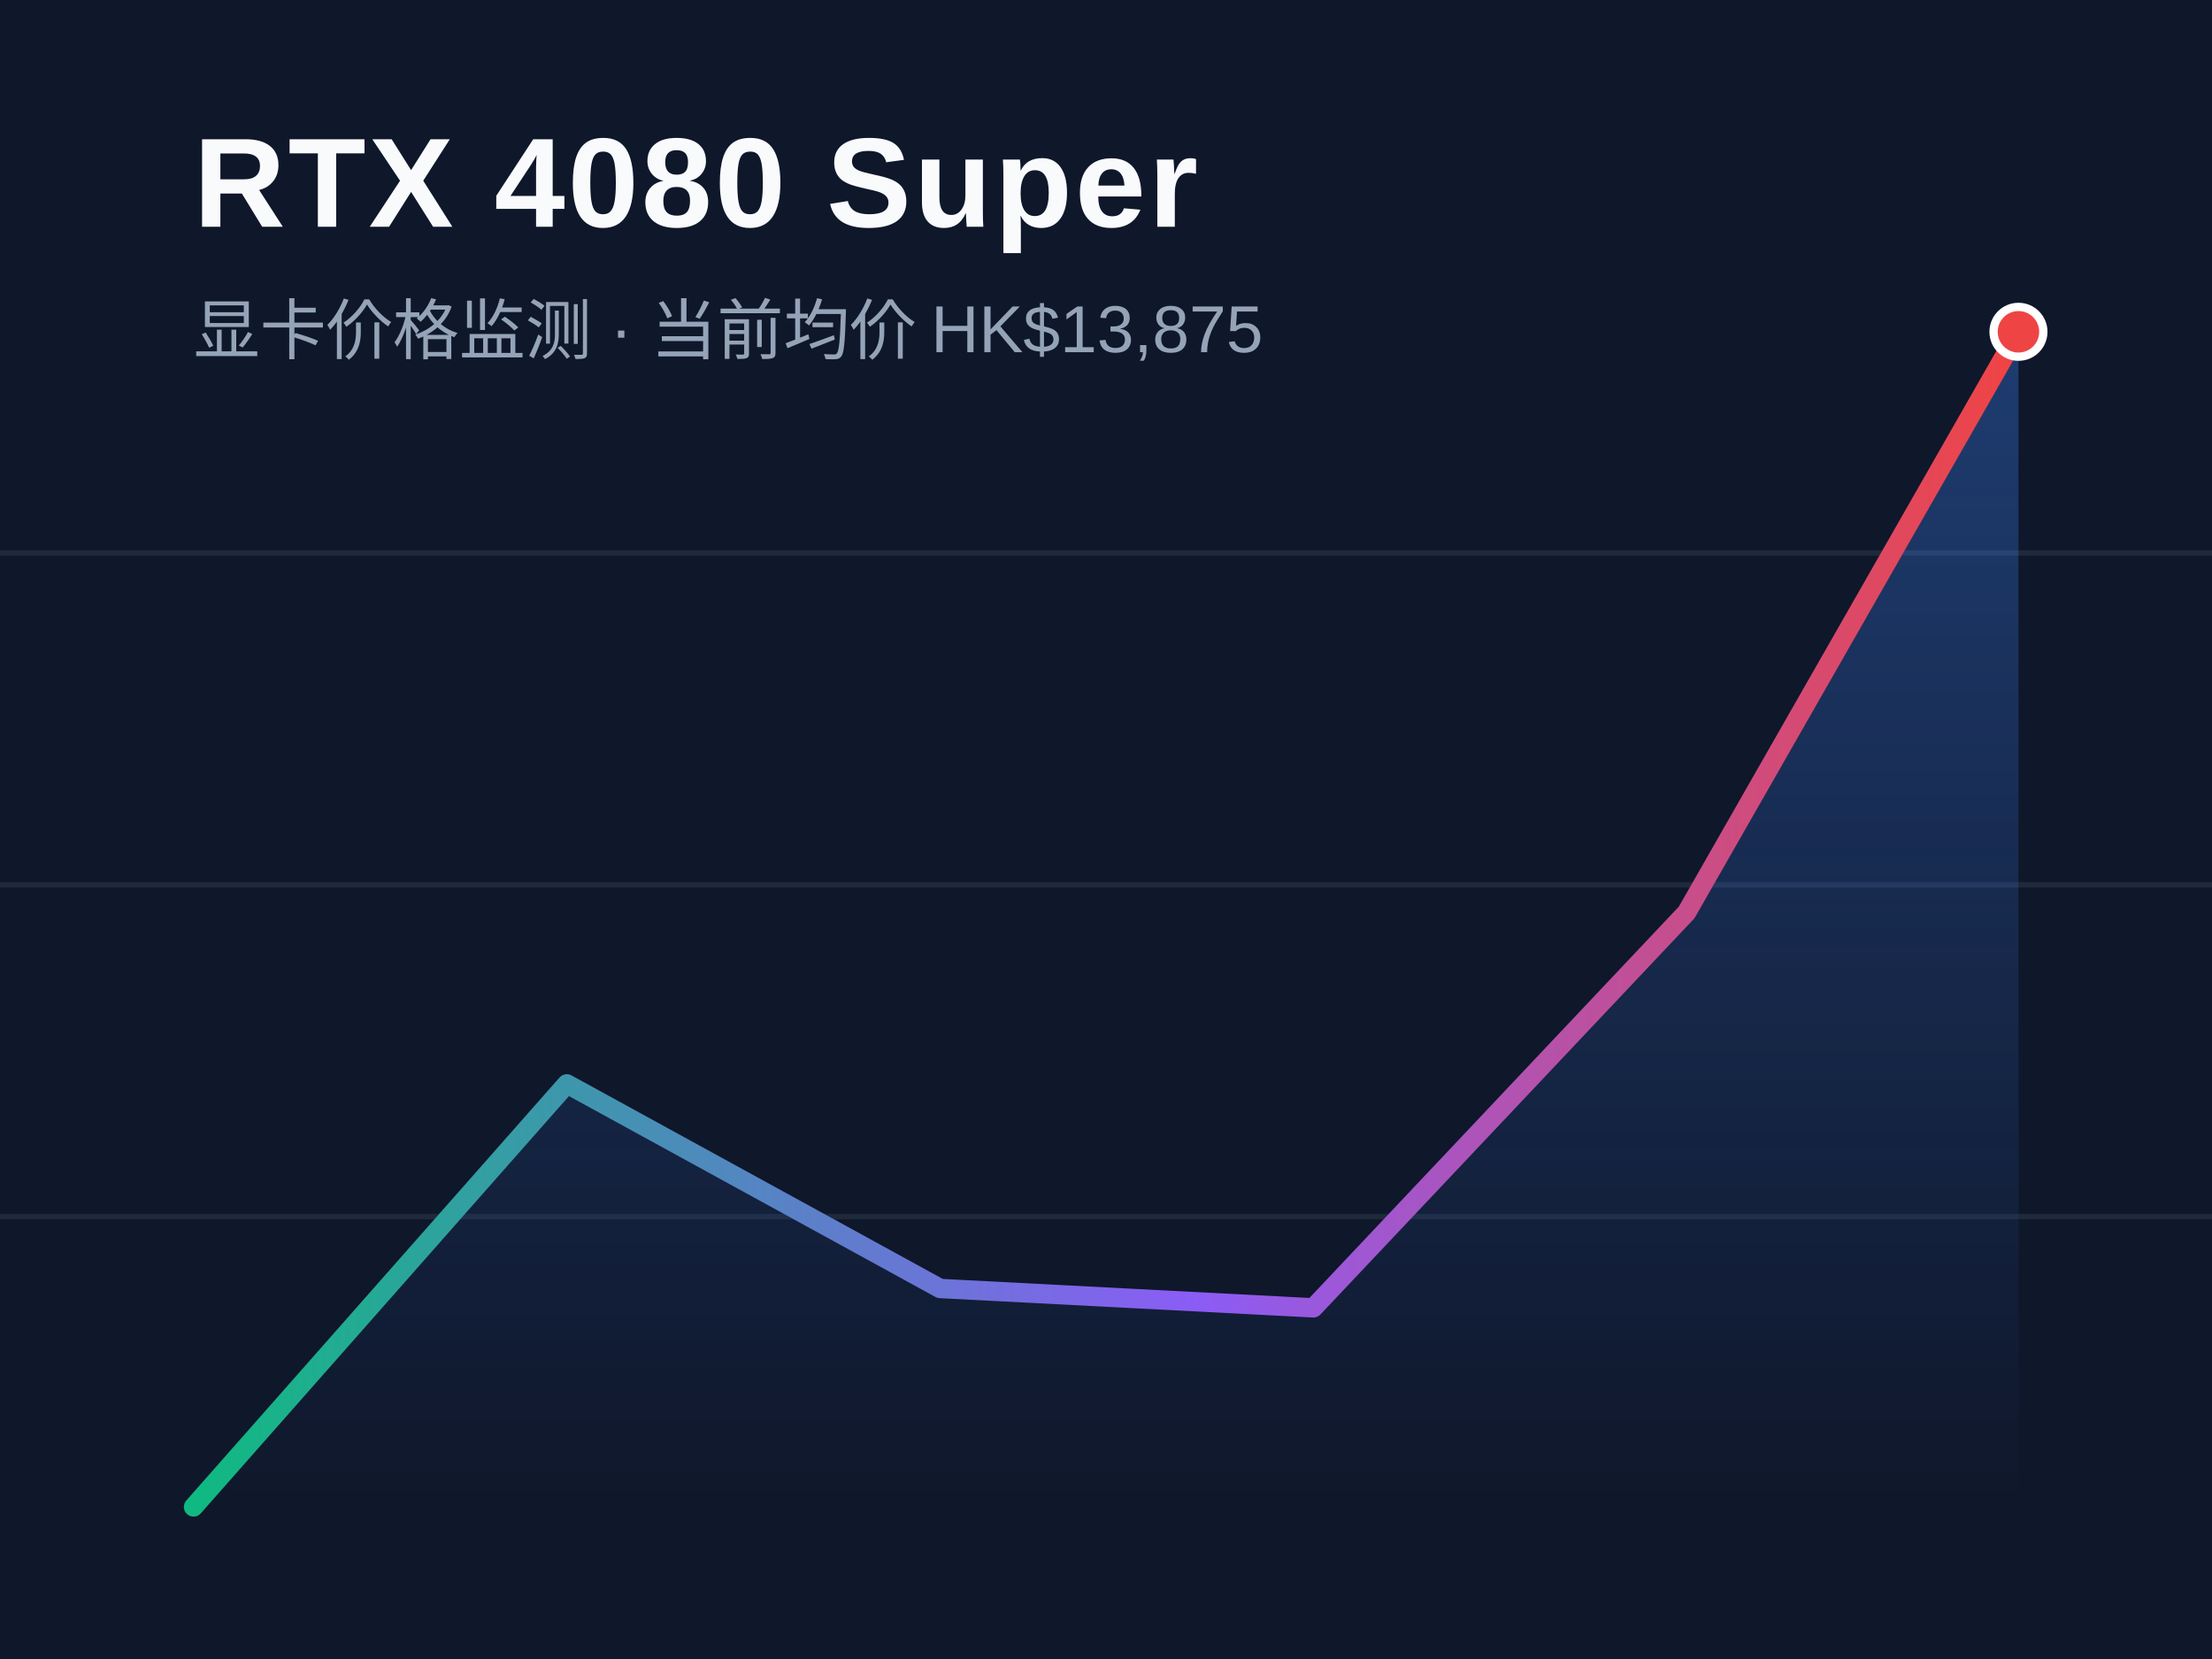
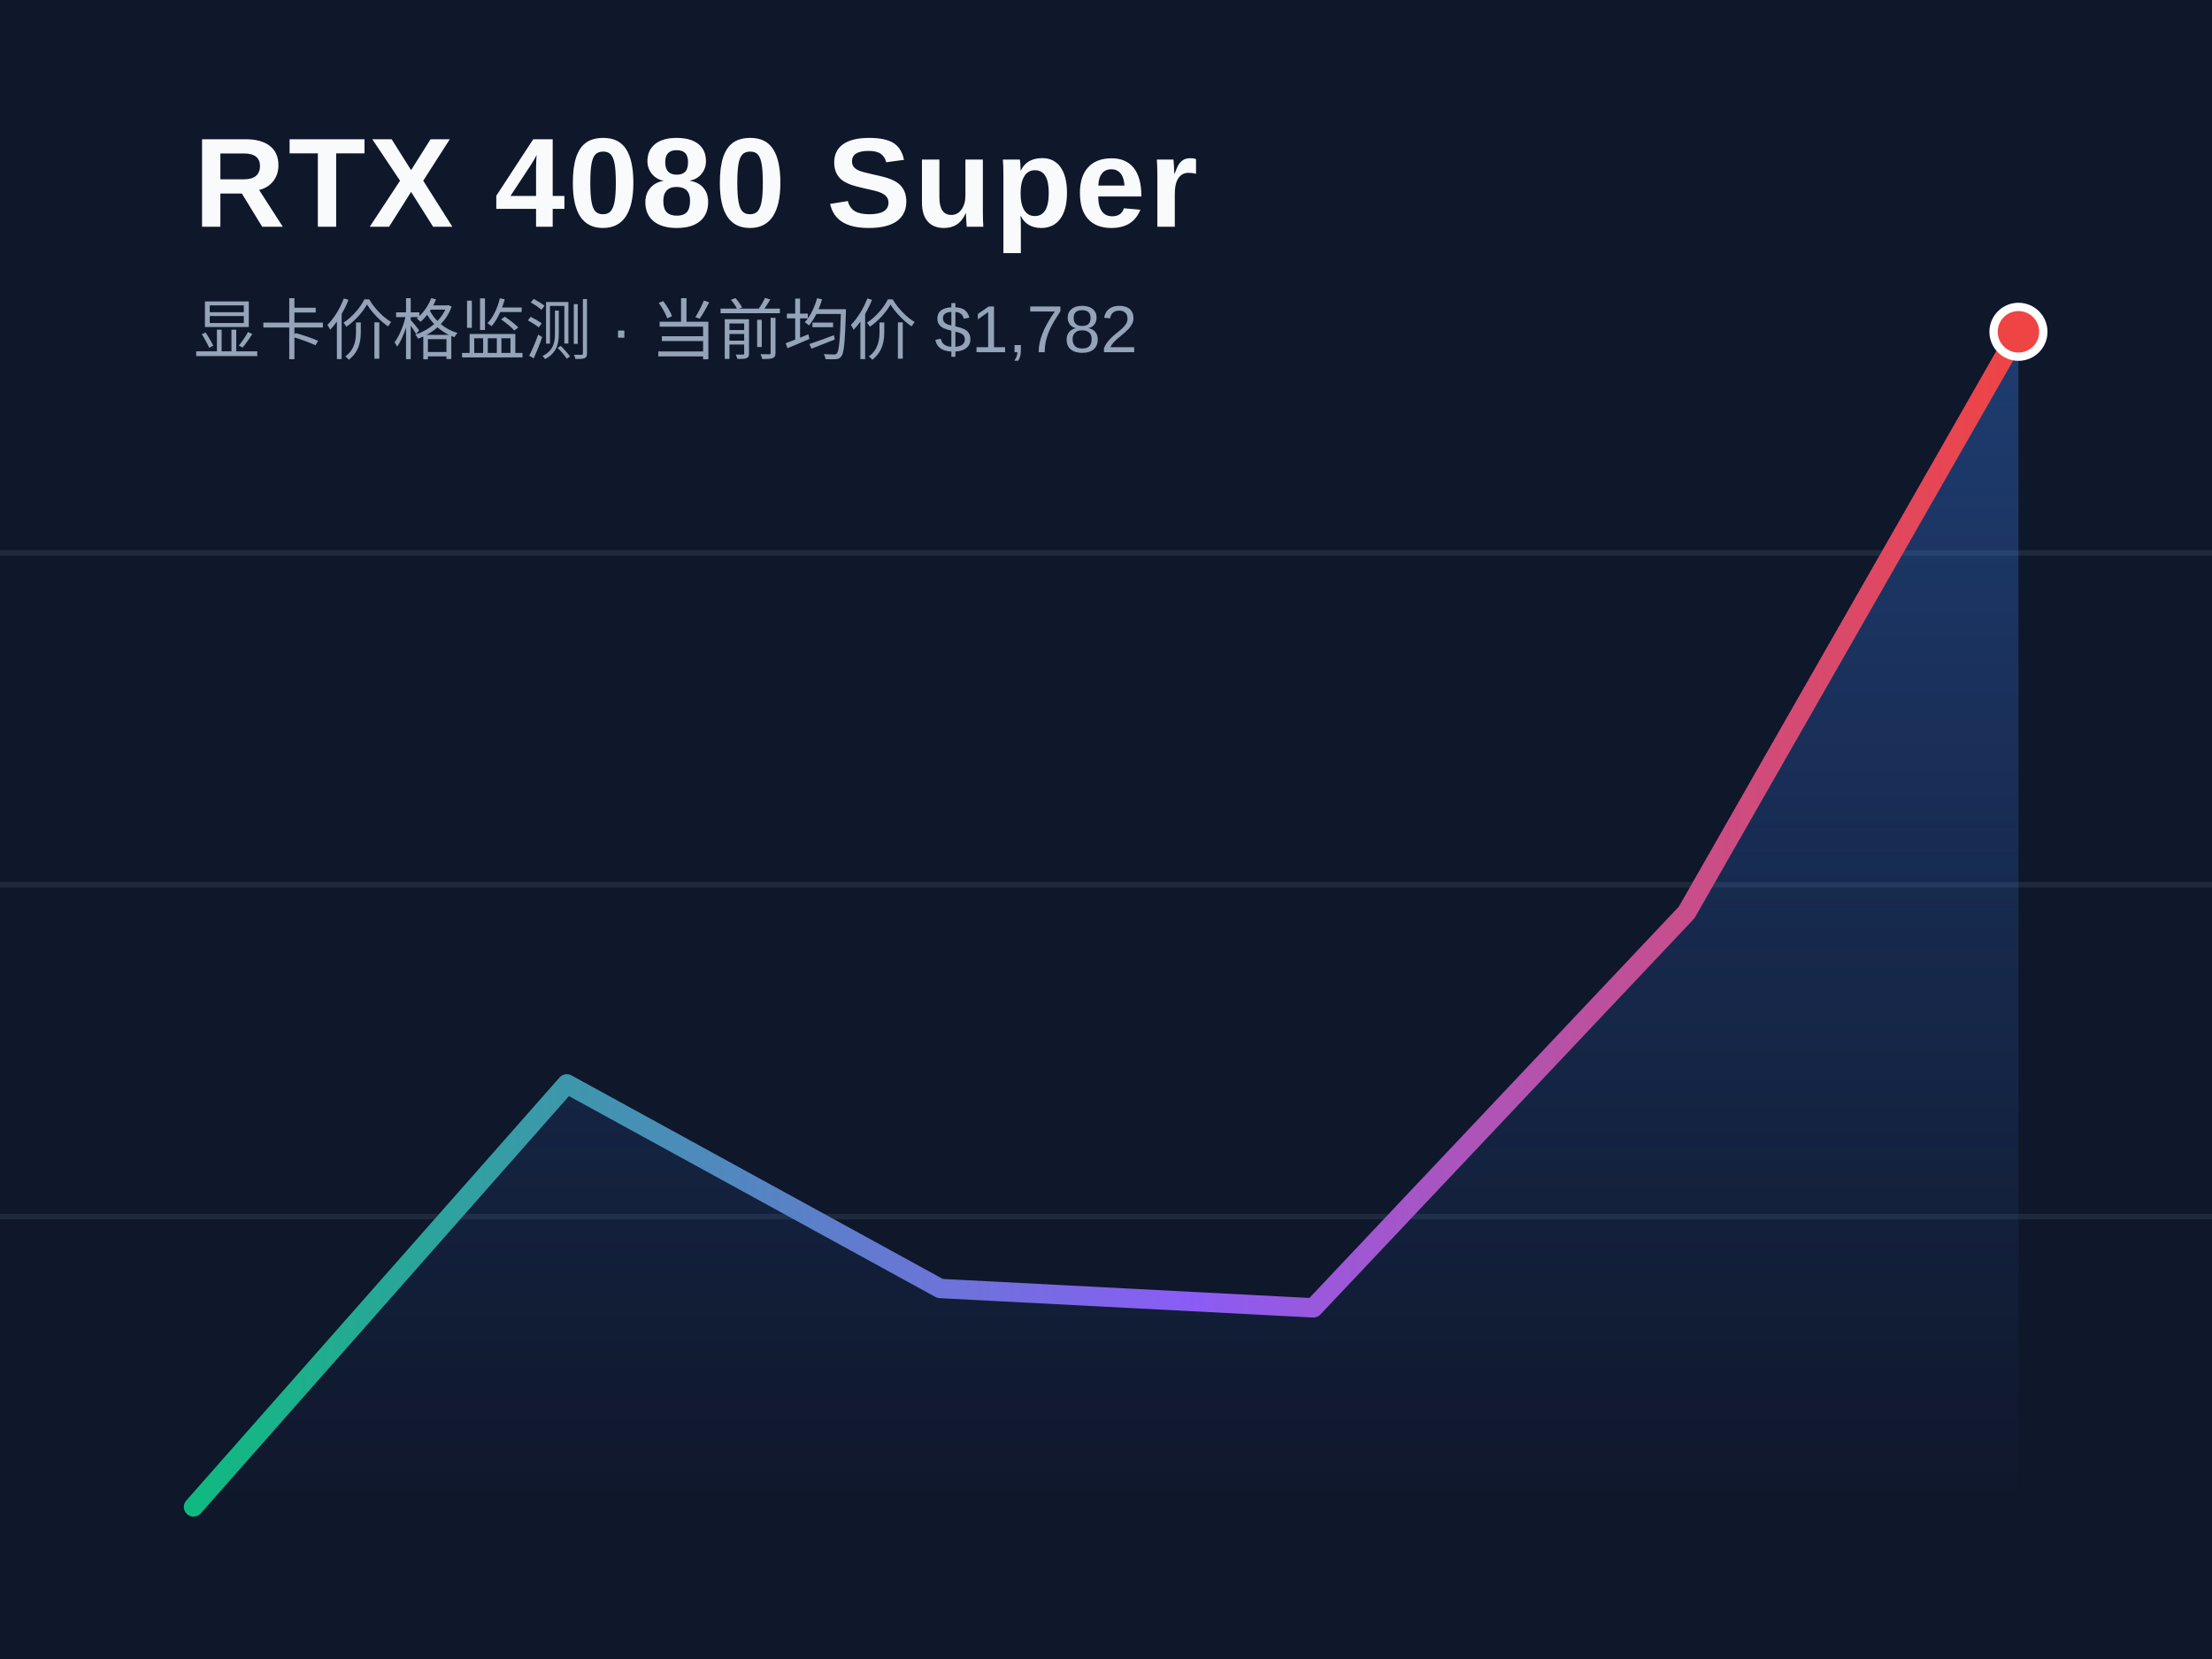
<svg xmlns="http://www.w3.org/2000/svg" width="800" height="600" viewBox="0 0 800 600" role="img" aria-label="RTX 4080 Super 显卡价格监测">
  <defs>
    <linearGradient id="g" x1="0" y1="0" x2="1" y2="0">
      <stop offset="0%" stop-color="#10b981" />
      <stop offset="55%" stop-color="#8b5cf6" />
      <stop offset="100%" stop-color="#ef4444" />
    </linearGradient>
    <linearGradient id="a" x1="0" y1="0" x2="0" y2="1">
      <stop offset="0%" stop-color="#3b82f6" stop-opacity="0.35" />
      <stop offset="100%" stop-color="#3b82f6" stop-opacity="0" />
    </linearGradient>
  </defs>
  <rect width="800" height="600" fill="#0f172a" />
  <g stroke="#1e293b" stroke-width="2">
    <line x1="0" y1="200" x2="800" y2="200" />
    <line x1="0" y1="320" x2="800" y2="320" />
    <line x1="0" y1="440" x2="800" y2="440" />
  </g>
  <path d="M 70,545 L 205,392 L 340,466 L 475,473 L 610,330 L 730,120 L 730,545 L 70,545 Z" fill="url(#a)" />
  <path d="M 70,545 L 205,392 L 340,466 L 475,473 L 610,330 L 730,120" fill="none" stroke="url(#g)" stroke-width="7" stroke-linejoin="round" stroke-linecap="round" />
  <circle cx="730" cy="120" r="9" fill="#ef4444" stroke="#ffffff" stroke-width="3" />
  <text x="70" y="82" fill="#f8fafc" font-family="Arial, Helvetica, sans-serif" font-size="46" font-weight="800" letter-spacing="1">RTX 4080 Super</text>
-   <text x="70" y="128" fill="#94a3b8" font-family="Arial, Helvetica, sans-serif" font-size="24">显卡价格监测 · 当前均价 HK$13,875</text>
+   <text x="70" y="128" fill="#94a3b8" font-family="Arial, Helvetica, sans-serif" font-size="24">显卡价格监测 · 当前均价 $1,782</text>
</svg>
